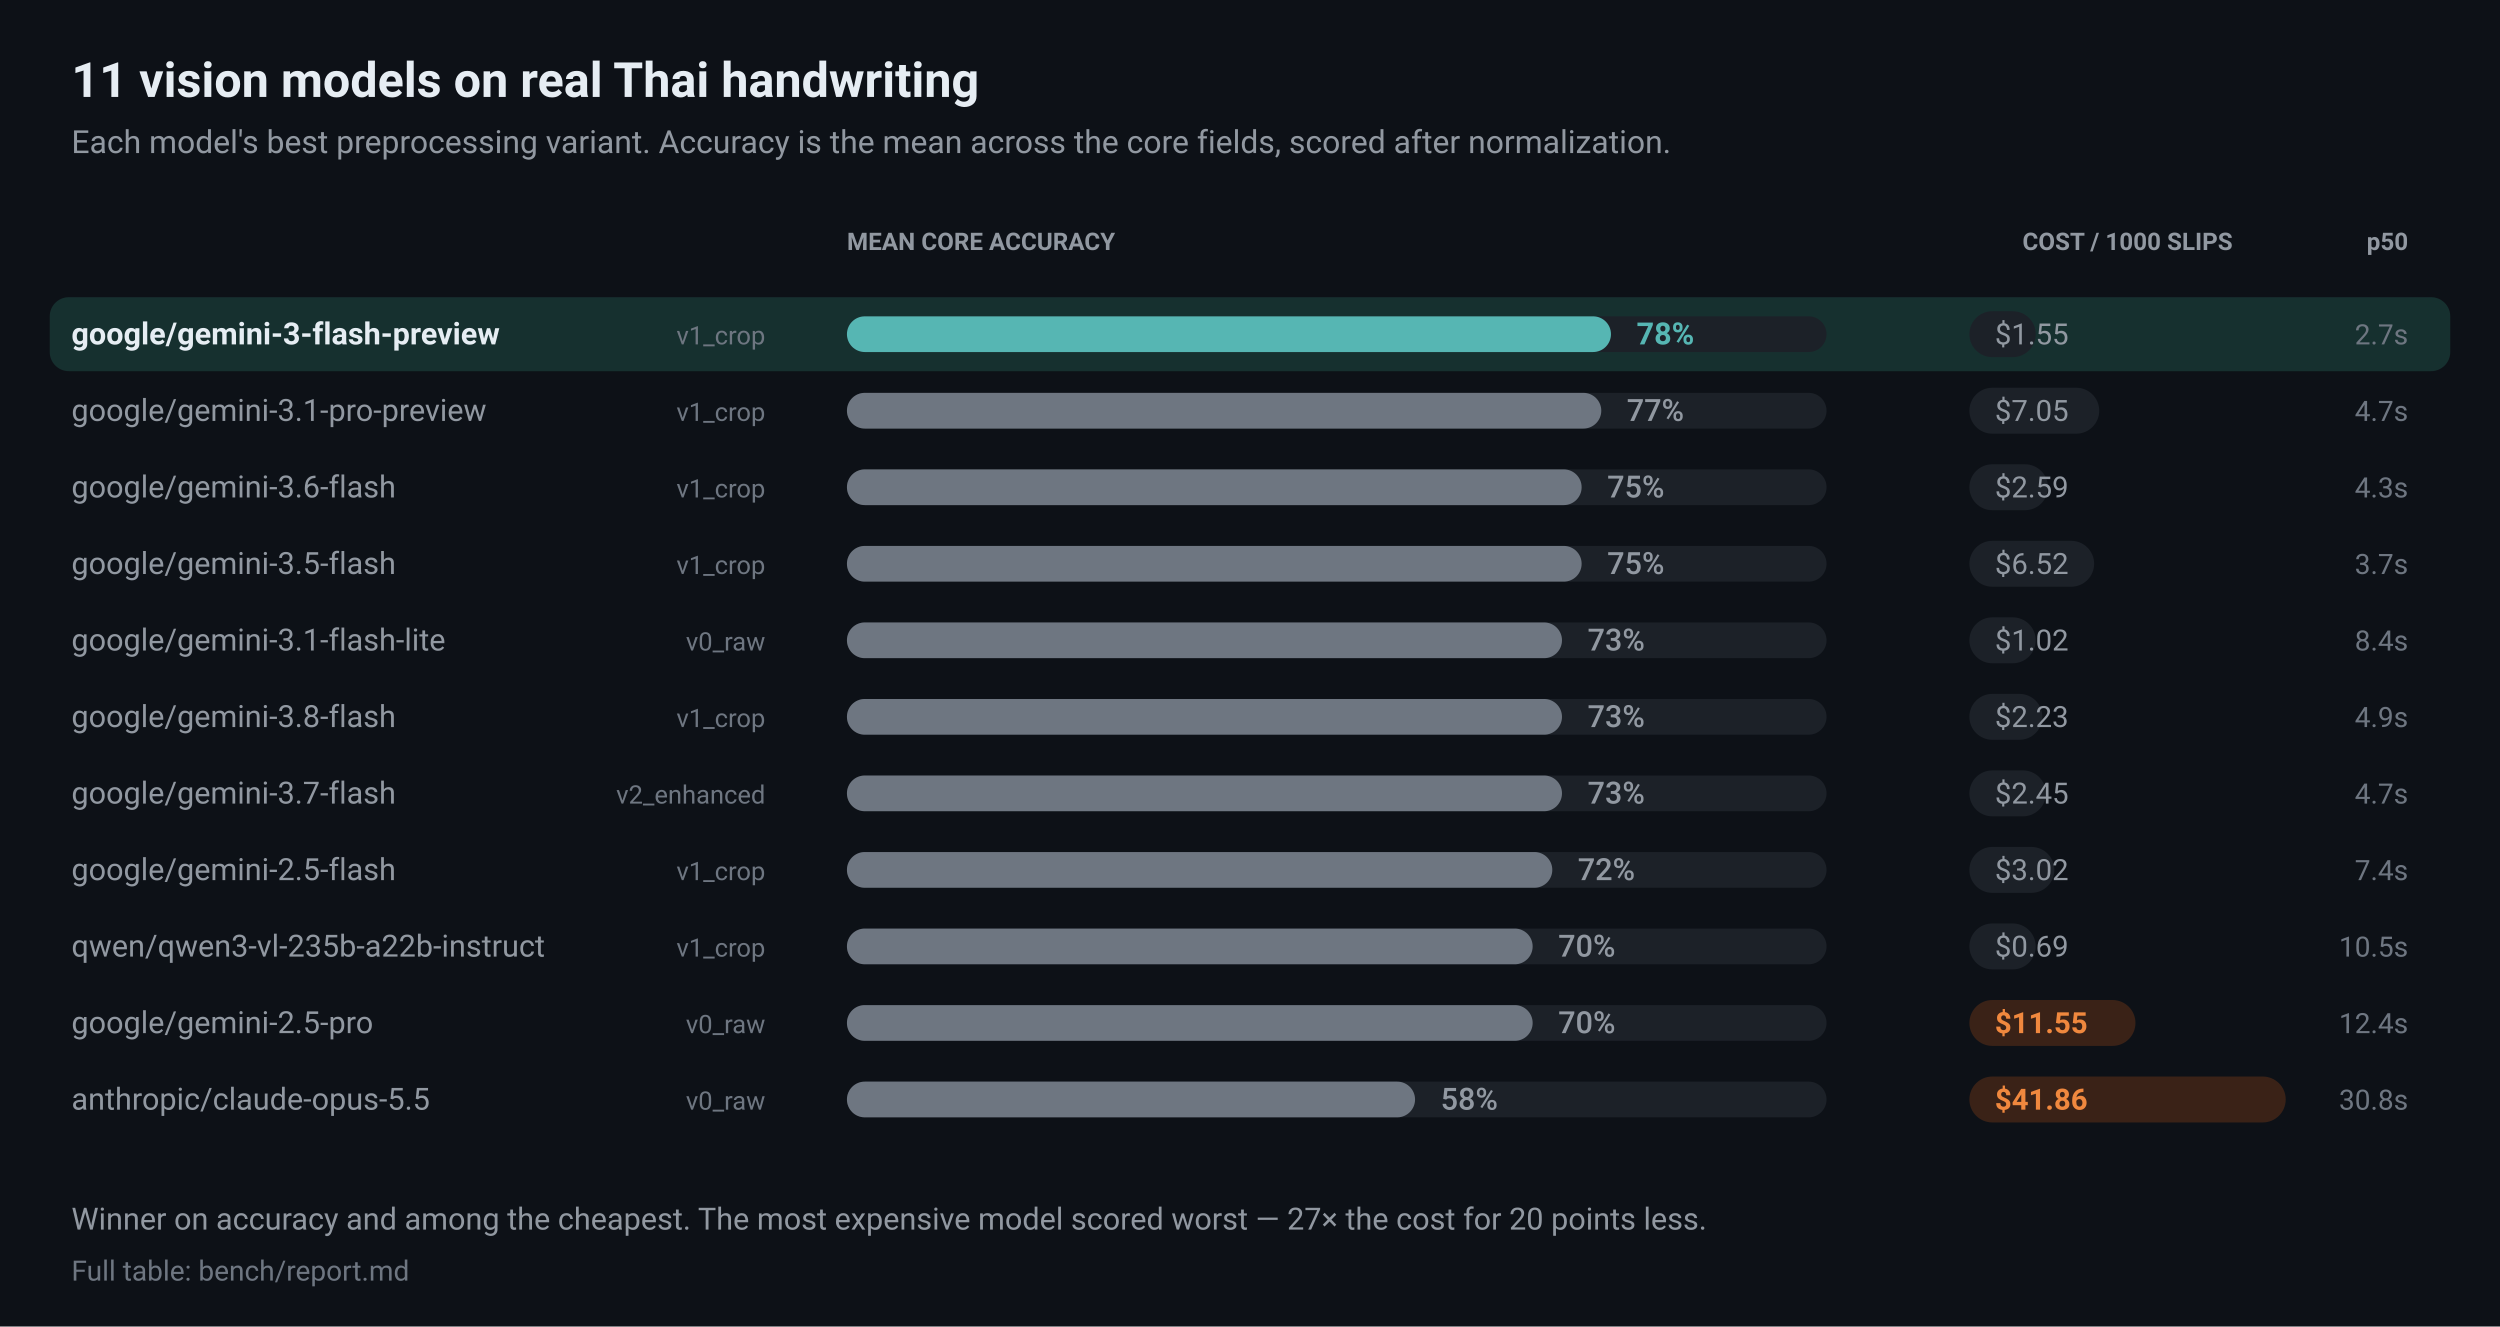
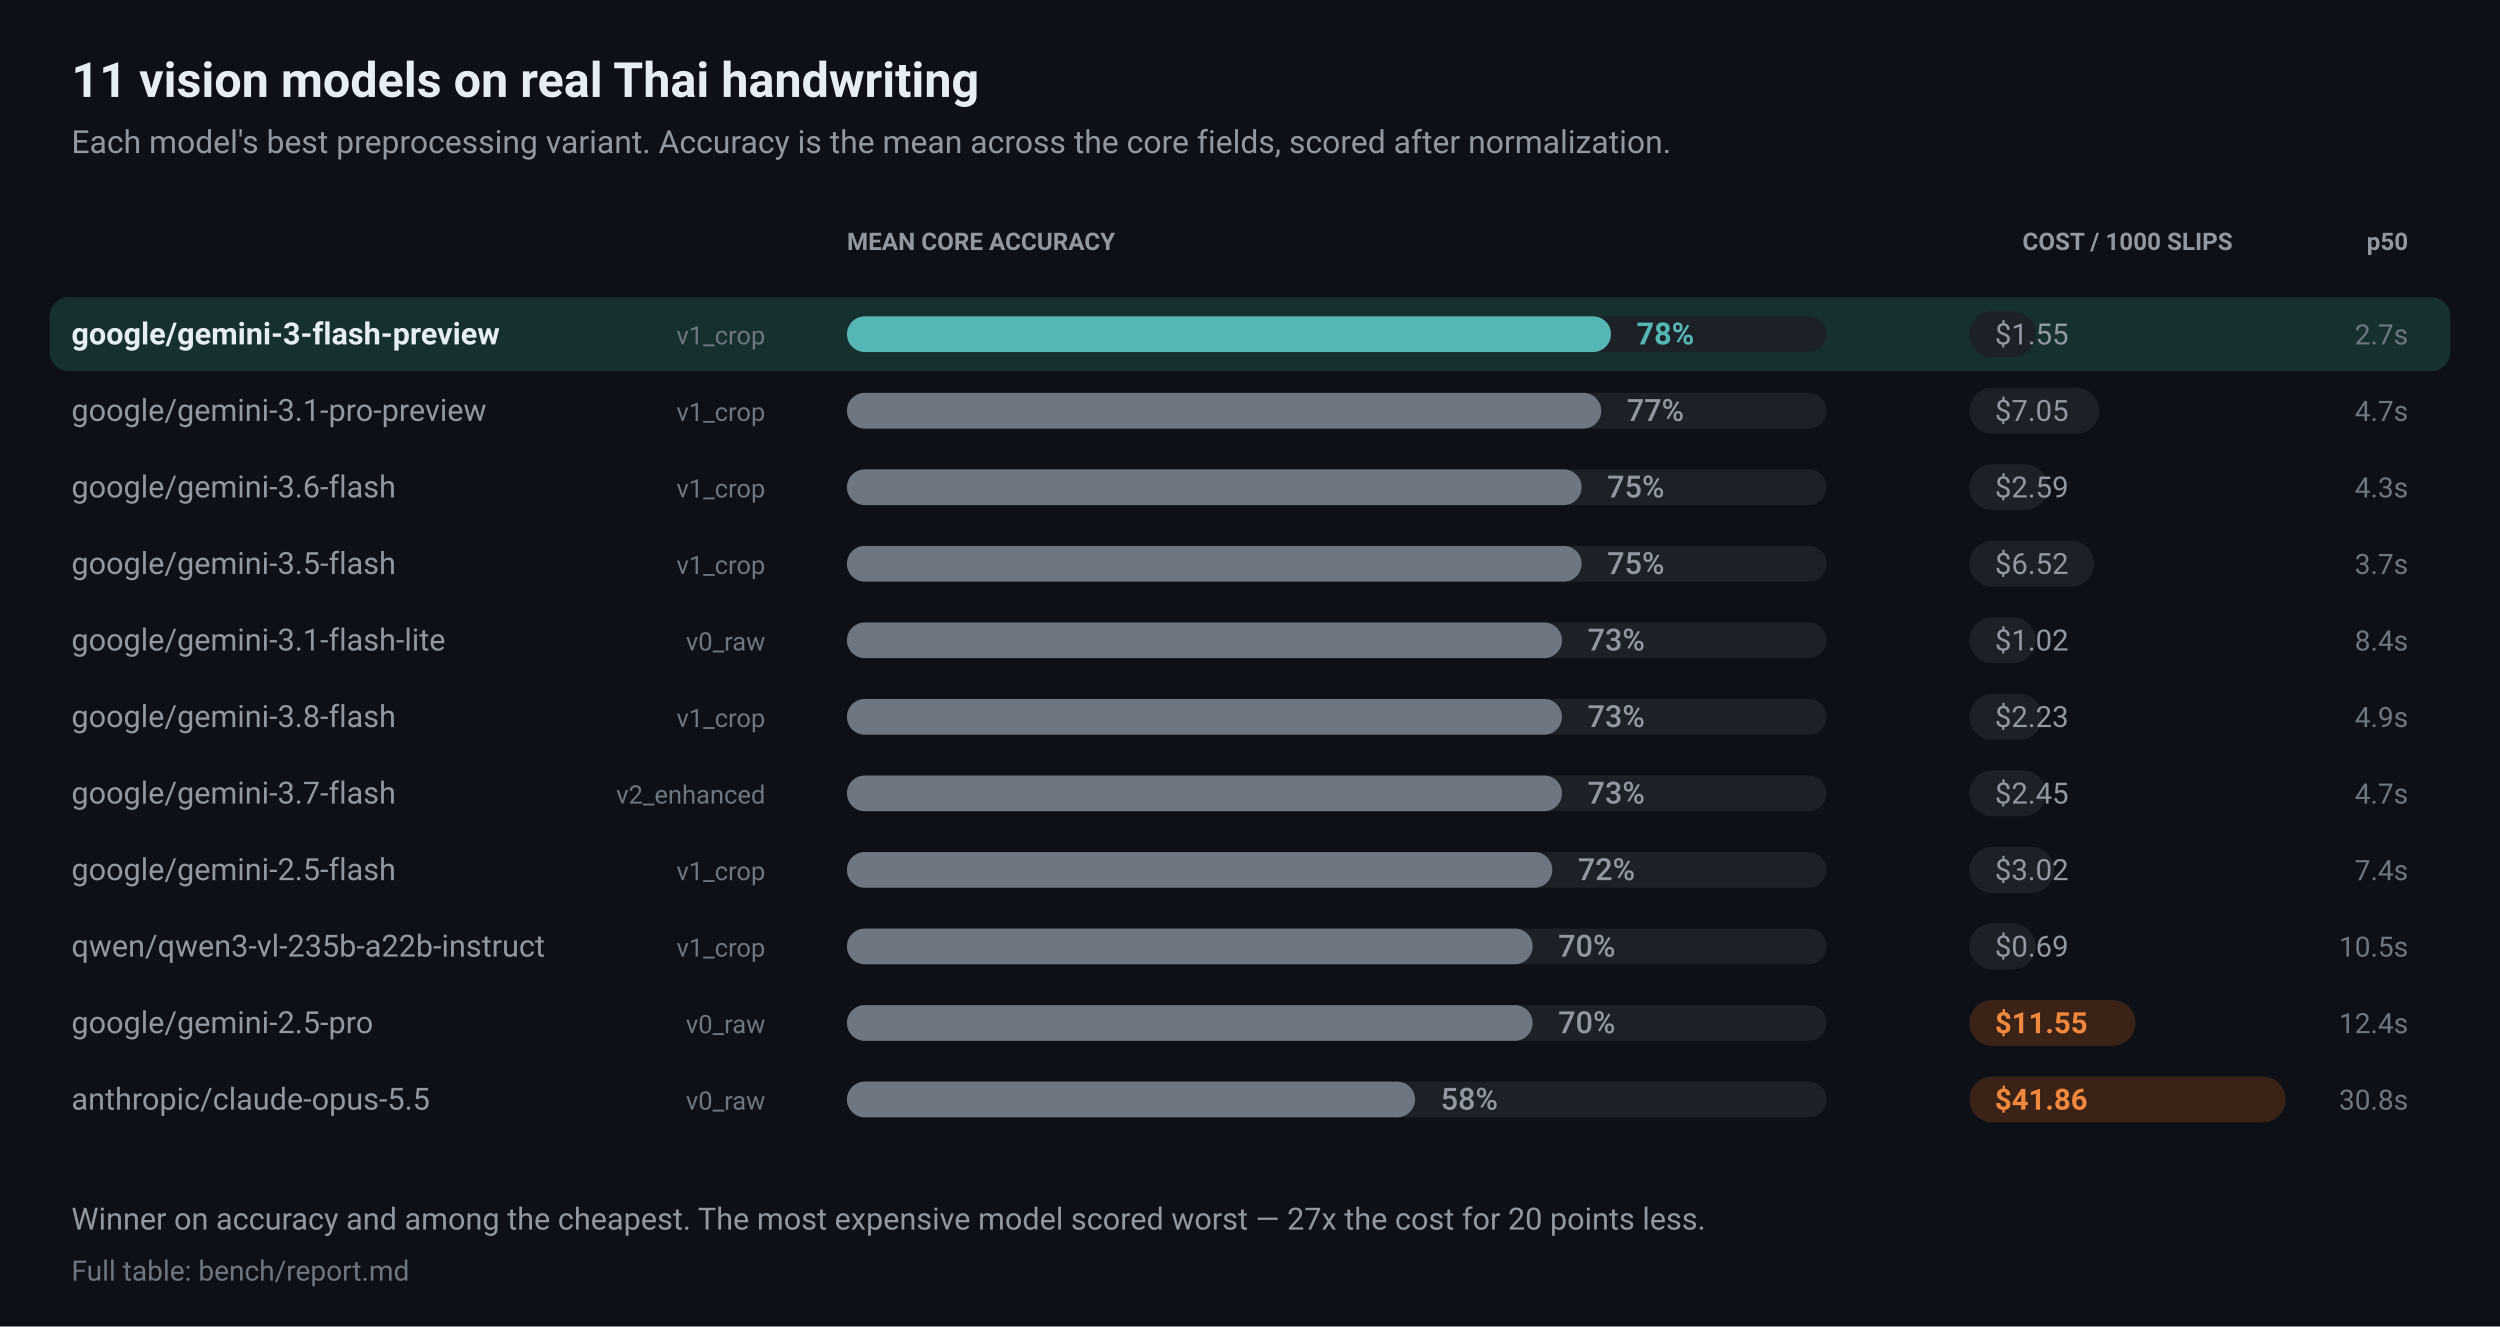
<svg xmlns="http://www.w3.org/2000/svg" width="980" height="520" viewBox="0 0 980 520" role="img">
  <rect width="980" height="520" fill="#0d1117" />
  <text x="28" y="38" font-family="-apple-system, BlinkMacSystemFont, 'Segoe UI', Roboto, Helvetica, Arial, 'Noto Sans Thai', sans-serif" font-size="19" font-weight="700" fill="#e6edf3" text-anchor="start">11 vision models on real Thai handwriting</text>
  <text x="28" y="60" font-family="-apple-system, BlinkMacSystemFont, 'Segoe UI', Roboto, Helvetica, Arial, 'Noto Sans Thai', sans-serif" font-size="12.5" font-weight="400" fill="#9198a1" text-anchor="start">Each model's best preprocessing variant. Accuracy is the mean across the core fields, scored after normalization.</text>
  <text x="332" y="98" font-family="-apple-system, BlinkMacSystemFont, 'Segoe UI', Roboto, Helvetica, Arial, 'Noto Sans Thai', sans-serif" font-size="9.5" font-weight="700" fill="#9198a1" text-anchor="start">MEAN CORE ACCURACY</text>
  <text x="834" y="98" font-family="-apple-system, BlinkMacSystemFont, 'Segoe UI', Roboto, Helvetica, Arial, 'Noto Sans Thai', sans-serif" font-size="9.5" font-weight="700" fill="#9198a1" text-anchor="middle">COST / 1000 SLIPS</text>
  <text x="944" y="98" font-family="-apple-system, BlinkMacSystemFont, 'Segoe UI', Roboto, Helvetica, Arial, 'Noto Sans Thai', sans-serif" font-size="9.5" font-weight="700" fill="#9198a1" text-anchor="end">p50</text>
  <rect x="20" y="117" width="940" height="28" rx="7" fill="#16302f" stroke="#16302f" stroke-width="1" />
  <text x="28" y="135.0" font-family="-apple-system, BlinkMacSystemFont, 'Segoe UI', Roboto, Helvetica, Arial, 'Noto Sans Thai', sans-serif" font-size="12" font-weight="700" fill="#e6edf3" text-anchor="start">google/gemini-3-flash-preview</text>
  <text x="300" y="135.0" font-family="-apple-system, BlinkMacSystemFont, 'Segoe UI', Roboto, Helvetica, Arial, 'Noto Sans Thai', sans-serif" font-size="10" font-weight="400" fill="#6e7681" text-anchor="end">v1_crop</text>
  <rect x="332" y="124.0" width="384" height="14" rx="7" fill="#1c2128" />
  <rect x="332" y="124.0" width="299.5" height="14" rx="7" fill="#56b6b3" />
  <text x="641.52" y="135.0" font-family="-apple-system, BlinkMacSystemFont, 'Segoe UI', Roboto, Helvetica, Arial, 'Noto Sans Thai', sans-serif" font-size="12" font-weight="700" fill="#56b6b3" text-anchor="start">78%</text>
  <rect x="772" y="122.0" width="26.0" height="18" rx="9" fill="#1c2128" />
  <text x="782" y="135.0" font-family="-apple-system, BlinkMacSystemFont, 'Segoe UI', Roboto, Helvetica, Arial, 'Noto Sans Thai', sans-serif" font-size="11.5" font-weight="400" fill="#9198a1" text-anchor="start">$1.55</text>
  <text x="944" y="135.0" font-family="-apple-system, BlinkMacSystemFont, 'Segoe UI', Roboto, Helvetica, Arial, 'Noto Sans Thai', sans-serif" font-size="11" font-weight="400" fill="#6e7681" text-anchor="end">2.7s</text>
  <text x="28" y="165.0" font-family="-apple-system, BlinkMacSystemFont, 'Segoe UI', Roboto, Helvetica, Arial, 'Noto Sans Thai', sans-serif" font-size="12" font-weight="400" fill="#9198a1" text-anchor="start">google/gemini-3.1-pro-preview</text>
  <text x="300" y="165.0" font-family="-apple-system, BlinkMacSystemFont, 'Segoe UI', Roboto, Helvetica, Arial, 'Noto Sans Thai', sans-serif" font-size="10" font-weight="400" fill="#6e7681" text-anchor="end">v1_crop</text>
  <rect x="332" y="154.0" width="384" height="14" rx="7" fill="#1c2128" />
  <rect x="332" y="154.0" width="295.7" height="14" rx="7" fill="#6e7681" />
  <text x="637.68" y="165.0" font-family="-apple-system, BlinkMacSystemFont, 'Segoe UI', Roboto, Helvetica, Arial, 'Noto Sans Thai', sans-serif" font-size="12" font-weight="500" fill="#9198a1" text-anchor="start">77%</text>
  <rect x="772" y="152.0" width="50.9" height="18" rx="9" fill="#1c2128" />
  <text x="782" y="165.0" font-family="-apple-system, BlinkMacSystemFont, 'Segoe UI', Roboto, Helvetica, Arial, 'Noto Sans Thai', sans-serif" font-size="11.5" font-weight="400" fill="#9198a1" text-anchor="start">$7.05</text>
  <text x="944" y="165.0" font-family="-apple-system, BlinkMacSystemFont, 'Segoe UI', Roboto, Helvetica, Arial, 'Noto Sans Thai', sans-serif" font-size="11" font-weight="400" fill="#6e7681" text-anchor="end">4.7s</text>
  <text x="28" y="195.0" font-family="-apple-system, BlinkMacSystemFont, 'Segoe UI', Roboto, Helvetica, Arial, 'Noto Sans Thai', sans-serif" font-size="12" font-weight="400" fill="#9198a1" text-anchor="start">google/gemini-3.6-flash</text>
  <text x="300" y="195.0" font-family="-apple-system, BlinkMacSystemFont, 'Segoe UI', Roboto, Helvetica, Arial, 'Noto Sans Thai', sans-serif" font-size="10" font-weight="400" fill="#6e7681" text-anchor="end">v1_crop</text>
  <rect x="332" y="184.0" width="384" height="14" rx="7" fill="#1c2128" />
  <rect x="332" y="184.0" width="288.0" height="14" rx="7" fill="#6e7681" />
  <text x="630.0" y="195.0" font-family="-apple-system, BlinkMacSystemFont, 'Segoe UI', Roboto, Helvetica, Arial, 'Noto Sans Thai', sans-serif" font-size="12" font-weight="500" fill="#9198a1" text-anchor="start">75%</text>
  <rect x="772" y="182.0" width="30.8" height="18" rx="9" fill="#1c2128" />
  <text x="782" y="195.0" font-family="-apple-system, BlinkMacSystemFont, 'Segoe UI', Roboto, Helvetica, Arial, 'Noto Sans Thai', sans-serif" font-size="11.5" font-weight="400" fill="#9198a1" text-anchor="start">$2.59</text>
  <text x="944" y="195.0" font-family="-apple-system, BlinkMacSystemFont, 'Segoe UI', Roboto, Helvetica, Arial, 'Noto Sans Thai', sans-serif" font-size="11" font-weight="400" fill="#6e7681" text-anchor="end">4.3s</text>
  <text x="28" y="225.0" font-family="-apple-system, BlinkMacSystemFont, 'Segoe UI', Roboto, Helvetica, Arial, 'Noto Sans Thai', sans-serif" font-size="12" font-weight="400" fill="#9198a1" text-anchor="start">google/gemini-3.5-flash</text>
  <text x="300" y="225.0" font-family="-apple-system, BlinkMacSystemFont, 'Segoe UI', Roboto, Helvetica, Arial, 'Noto Sans Thai', sans-serif" font-size="10" font-weight="400" fill="#6e7681" text-anchor="end">v1_crop</text>
  <rect x="332" y="214.0" width="384" height="14" rx="7" fill="#1c2128" />
  <rect x="332" y="214.0" width="288.0" height="14" rx="7" fill="#6e7681" />
  <text x="630.0" y="225.0" font-family="-apple-system, BlinkMacSystemFont, 'Segoe UI', Roboto, Helvetica, Arial, 'Noto Sans Thai', sans-serif" font-size="12" font-weight="500" fill="#9198a1" text-anchor="start">75%</text>
  <rect x="772" y="212.0" width="48.9" height="18" rx="9" fill="#1c2128" />
  <text x="782" y="225.0" font-family="-apple-system, BlinkMacSystemFont, 'Segoe UI', Roboto, Helvetica, Arial, 'Noto Sans Thai', sans-serif" font-size="11.5" font-weight="400" fill="#9198a1" text-anchor="start">$6.52</text>
  <text x="944" y="225.0" font-family="-apple-system, BlinkMacSystemFont, 'Segoe UI', Roboto, Helvetica, Arial, 'Noto Sans Thai', sans-serif" font-size="11" font-weight="400" fill="#6e7681" text-anchor="end">3.7s</text>
  <text x="28" y="255.0" font-family="-apple-system, BlinkMacSystemFont, 'Segoe UI', Roboto, Helvetica, Arial, 'Noto Sans Thai', sans-serif" font-size="12" font-weight="400" fill="#9198a1" text-anchor="start">google/gemini-3.1-flash-lite</text>
  <text x="300" y="255.0" font-family="-apple-system, BlinkMacSystemFont, 'Segoe UI', Roboto, Helvetica, Arial, 'Noto Sans Thai', sans-serif" font-size="10" font-weight="400" fill="#6e7681" text-anchor="end">v0_raw</text>
  <rect x="332" y="244.0" width="384" height="14" rx="7" fill="#1c2128" />
  <rect x="332" y="244.0" width="280.3" height="14" rx="7" fill="#6e7681" />
  <text x="622.32" y="255.0" font-family="-apple-system, BlinkMacSystemFont, 'Segoe UI', Roboto, Helvetica, Arial, 'Noto Sans Thai', sans-serif" font-size="12" font-weight="500" fill="#9198a1" text-anchor="start">73%</text>
  <rect x="772" y="242.0" width="26.0" height="18" rx="9" fill="#1c2128" />
  <text x="782" y="255.0" font-family="-apple-system, BlinkMacSystemFont, 'Segoe UI', Roboto, Helvetica, Arial, 'Noto Sans Thai', sans-serif" font-size="11.5" font-weight="400" fill="#9198a1" text-anchor="start">$1.02</text>
  <text x="944" y="255.0" font-family="-apple-system, BlinkMacSystemFont, 'Segoe UI', Roboto, Helvetica, Arial, 'Noto Sans Thai', sans-serif" font-size="11" font-weight="400" fill="#6e7681" text-anchor="end">8.4s</text>
  <text x="28" y="285.0" font-family="-apple-system, BlinkMacSystemFont, 'Segoe UI', Roboto, Helvetica, Arial, 'Noto Sans Thai', sans-serif" font-size="12" font-weight="400" fill="#9198a1" text-anchor="start">google/gemini-3.8-flash</text>
  <text x="300" y="285.0" font-family="-apple-system, BlinkMacSystemFont, 'Segoe UI', Roboto, Helvetica, Arial, 'Noto Sans Thai', sans-serif" font-size="10" font-weight="400" fill="#6e7681" text-anchor="end">v1_crop</text>
  <rect x="332" y="274.0" width="384" height="14" rx="7" fill="#1c2128" />
  <rect x="332" y="274.0" width="280.3" height="14" rx="7" fill="#6e7681" />
  <text x="622.32" y="285.0" font-family="-apple-system, BlinkMacSystemFont, 'Segoe UI', Roboto, Helvetica, Arial, 'Noto Sans Thai', sans-serif" font-size="12" font-weight="500" fill="#9198a1" text-anchor="start">73%</text>
  <rect x="772" y="272.0" width="28.6" height="18" rx="9" fill="#1c2128" />
  <text x="782" y="285.0" font-family="-apple-system, BlinkMacSystemFont, 'Segoe UI', Roboto, Helvetica, Arial, 'Noto Sans Thai', sans-serif" font-size="11.5" font-weight="400" fill="#9198a1" text-anchor="start">$2.23</text>
  <text x="944" y="285.0" font-family="-apple-system, BlinkMacSystemFont, 'Segoe UI', Roboto, Helvetica, Arial, 'Noto Sans Thai', sans-serif" font-size="11" font-weight="400" fill="#6e7681" text-anchor="end">4.9s</text>
  <text x="28" y="315.0" font-family="-apple-system, BlinkMacSystemFont, 'Segoe UI', Roboto, Helvetica, Arial, 'Noto Sans Thai', sans-serif" font-size="12" font-weight="400" fill="#9198a1" text-anchor="start">google/gemini-3.7-flash</text>
  <text x="300" y="315.0" font-family="-apple-system, BlinkMacSystemFont, 'Segoe UI', Roboto, Helvetica, Arial, 'Noto Sans Thai', sans-serif" font-size="10" font-weight="400" fill="#6e7681" text-anchor="end">v2_enhanced</text>
  <rect x="332" y="304.0" width="384" height="14" rx="7" fill="#1c2128" />
  <rect x="332" y="304.0" width="280.3" height="14" rx="7" fill="#6e7681" />
  <text x="622.32" y="315.0" font-family="-apple-system, BlinkMacSystemFont, 'Segoe UI', Roboto, Helvetica, Arial, 'Noto Sans Thai', sans-serif" font-size="12" font-weight="500" fill="#9198a1" text-anchor="start">73%</text>
  <rect x="772" y="302.0" width="30.0" height="18" rx="9" fill="#1c2128" />
  <text x="782" y="315.0" font-family="-apple-system, BlinkMacSystemFont, 'Segoe UI', Roboto, Helvetica, Arial, 'Noto Sans Thai', sans-serif" font-size="11.5" font-weight="400" fill="#9198a1" text-anchor="start">$2.45</text>
  <text x="944" y="315.0" font-family="-apple-system, BlinkMacSystemFont, 'Segoe UI', Roboto, Helvetica, Arial, 'Noto Sans Thai', sans-serif" font-size="11" font-weight="400" fill="#6e7681" text-anchor="end">4.7s</text>
  <text x="28" y="345.0" font-family="-apple-system, BlinkMacSystemFont, 'Segoe UI', Roboto, Helvetica, Arial, 'Noto Sans Thai', sans-serif" font-size="12" font-weight="400" fill="#9198a1" text-anchor="start">google/gemini-2.5-flash</text>
  <text x="300" y="345.0" font-family="-apple-system, BlinkMacSystemFont, 'Segoe UI', Roboto, Helvetica, Arial, 'Noto Sans Thai', sans-serif" font-size="10" font-weight="400" fill="#6e7681" text-anchor="end">v1_crop</text>
  <rect x="332" y="334.0" width="384" height="14" rx="7" fill="#1c2128" />
  <rect x="332" y="334.0" width="276.5" height="14" rx="7" fill="#6e7681" />
  <text x="618.48" y="345.0" font-family="-apple-system, BlinkMacSystemFont, 'Segoe UI', Roboto, Helvetica, Arial, 'Noto Sans Thai', sans-serif" font-size="12" font-weight="500" fill="#9198a1" text-anchor="start">72%</text>
  <rect x="772" y="332.0" width="33.3" height="18" rx="9" fill="#1c2128" />
  <text x="782" y="345.0" font-family="-apple-system, BlinkMacSystemFont, 'Segoe UI', Roboto, Helvetica, Arial, 'Noto Sans Thai', sans-serif" font-size="11.5" font-weight="400" fill="#9198a1" text-anchor="start">$3.02</text>
  <text x="944" y="345.0" font-family="-apple-system, BlinkMacSystemFont, 'Segoe UI', Roboto, Helvetica, Arial, 'Noto Sans Thai', sans-serif" font-size="11" font-weight="400" fill="#6e7681" text-anchor="end">7.4s</text>
  <text x="28" y="375.0" font-family="-apple-system, BlinkMacSystemFont, 'Segoe UI', Roboto, Helvetica, Arial, 'Noto Sans Thai', sans-serif" font-size="12" font-weight="400" fill="#9198a1" text-anchor="start">qwen/qwen3-vl-235b-a22b-instruct</text>
  <text x="300" y="375.0" font-family="-apple-system, BlinkMacSystemFont, 'Segoe UI', Roboto, Helvetica, Arial, 'Noto Sans Thai', sans-serif" font-size="10" font-weight="400" fill="#6e7681" text-anchor="end">v1_crop</text>
  <rect x="332" y="364.0" width="384" height="14" rx="7" fill="#1c2128" />
  <rect x="332" y="364.0" width="268.8" height="14" rx="7" fill="#6e7681" />
  <text x="610.8" y="375.0" font-family="-apple-system, BlinkMacSystemFont, 'Segoe UI', Roboto, Helvetica, Arial, 'Noto Sans Thai', sans-serif" font-size="12" font-weight="500" fill="#9198a1" text-anchor="start">70%</text>
  <rect x="772" y="362.0" width="26.0" height="18" rx="9" fill="#1c2128" />
  <text x="782" y="375.0" font-family="-apple-system, BlinkMacSystemFont, 'Segoe UI', Roboto, Helvetica, Arial, 'Noto Sans Thai', sans-serif" font-size="11.5" font-weight="400" fill="#9198a1" text-anchor="start">$0.69</text>
  <text x="944" y="375.0" font-family="-apple-system, BlinkMacSystemFont, 'Segoe UI', Roboto, Helvetica, Arial, 'Noto Sans Thai', sans-serif" font-size="11" font-weight="400" fill="#6e7681" text-anchor="end">10.5s</text>
  <text x="28" y="405.0" font-family="-apple-system, BlinkMacSystemFont, 'Segoe UI', Roboto, Helvetica, Arial, 'Noto Sans Thai', sans-serif" font-size="12" font-weight="400" fill="#9198a1" text-anchor="start">google/gemini-2.5-pro</text>
  <text x="300" y="405.0" font-family="-apple-system, BlinkMacSystemFont, 'Segoe UI', Roboto, Helvetica, Arial, 'Noto Sans Thai', sans-serif" font-size="10" font-weight="400" fill="#6e7681" text-anchor="end">v0_raw</text>
  <rect x="332" y="394.0" width="384" height="14" rx="7" fill="#1c2128" />
  <rect x="332" y="394.0" width="268.8" height="14" rx="7" fill="#6e7681" />
  <text x="610.8" y="405.0" font-family="-apple-system, BlinkMacSystemFont, 'Segoe UI', Roboto, Helvetica, Arial, 'Noto Sans Thai', sans-serif" font-size="12" font-weight="500" fill="#9198a1" text-anchor="start">70%</text>
  <rect x="772" y="392.0" width="65.1" height="18" rx="9" fill="#3a2217" />
  <text x="782" y="405.0" font-family="-apple-system, BlinkMacSystemFont, 'Segoe UI', Roboto, Helvetica, Arial, 'Noto Sans Thai', sans-serif" font-size="11.5" font-weight="600" fill="#f0883e" text-anchor="start">$11.55</text>
  <text x="944" y="405.0" font-family="-apple-system, BlinkMacSystemFont, 'Segoe UI', Roboto, Helvetica, Arial, 'Noto Sans Thai', sans-serif" font-size="11" font-weight="400" fill="#6e7681" text-anchor="end">12.4s</text>
  <text x="28" y="435.0" font-family="-apple-system, BlinkMacSystemFont, 'Segoe UI', Roboto, Helvetica, Arial, 'Noto Sans Thai', sans-serif" font-size="12" font-weight="400" fill="#9198a1" text-anchor="start">anthropic/claude-opus-5.5</text>
  <text x="300" y="435.0" font-family="-apple-system, BlinkMacSystemFont, 'Segoe UI', Roboto, Helvetica, Arial, 'Noto Sans Thai', sans-serif" font-size="10" font-weight="400" fill="#6e7681" text-anchor="end">v0_raw</text>
  <rect x="332" y="424.0" width="384" height="14" rx="7" fill="#1c2128" />
  <rect x="332" y="424.0" width="222.7" height="14" rx="7" fill="#6e7681" />
  <text x="564.72" y="435.0" font-family="-apple-system, BlinkMacSystemFont, 'Segoe UI', Roboto, Helvetica, Arial, 'Noto Sans Thai', sans-serif" font-size="12" font-weight="500" fill="#9198a1" text-anchor="start">58%</text>
  <rect x="772" y="422.0" width="124.0" height="18" rx="9" fill="#3a2217" />
  <text x="782" y="435.0" font-family="-apple-system, BlinkMacSystemFont, 'Segoe UI', Roboto, Helvetica, Arial, 'Noto Sans Thai', sans-serif" font-size="11.5" font-weight="600" fill="#f0883e" text-anchor="start">$41.86</text>
  <text x="944" y="435.0" font-family="-apple-system, BlinkMacSystemFont, 'Segoe UI', Roboto, Helvetica, Arial, 'Noto Sans Thai', sans-serif" font-size="11" font-weight="400" fill="#6e7681" text-anchor="end">30.8s</text>
-   <text x="28" y="482" font-family="-apple-system, BlinkMacSystemFont, 'Segoe UI', Roboto, Helvetica, Arial, 'Noto Sans Thai', sans-serif" font-size="12" font-weight="400" fill="#9198a1" text-anchor="start">Winner on accuracy and among the cheapest. The most expensive model scored worst — 27× the cost for 20 points less.</text>
+   <text x="28" y="482" font-family="-apple-system, BlinkMacSystemFont, 'Segoe UI', Roboto, Helvetica, Arial, 'Noto Sans Thai', sans-serif" font-size="12" font-weight="400" fill="#9198a1" text-anchor="start">Winner on accuracy and among the cheapest. The most expensive model scored worst — 27x the cost for 20 points less.</text>
  <text x="28" y="502" font-family="-apple-system, BlinkMacSystemFont, 'Segoe UI', Roboto, Helvetica, Arial, 'Noto Sans Thai', sans-serif" font-size="11" font-weight="400" fill="#6e7681" text-anchor="start">Full table: bench/report.md</text>
</svg>
